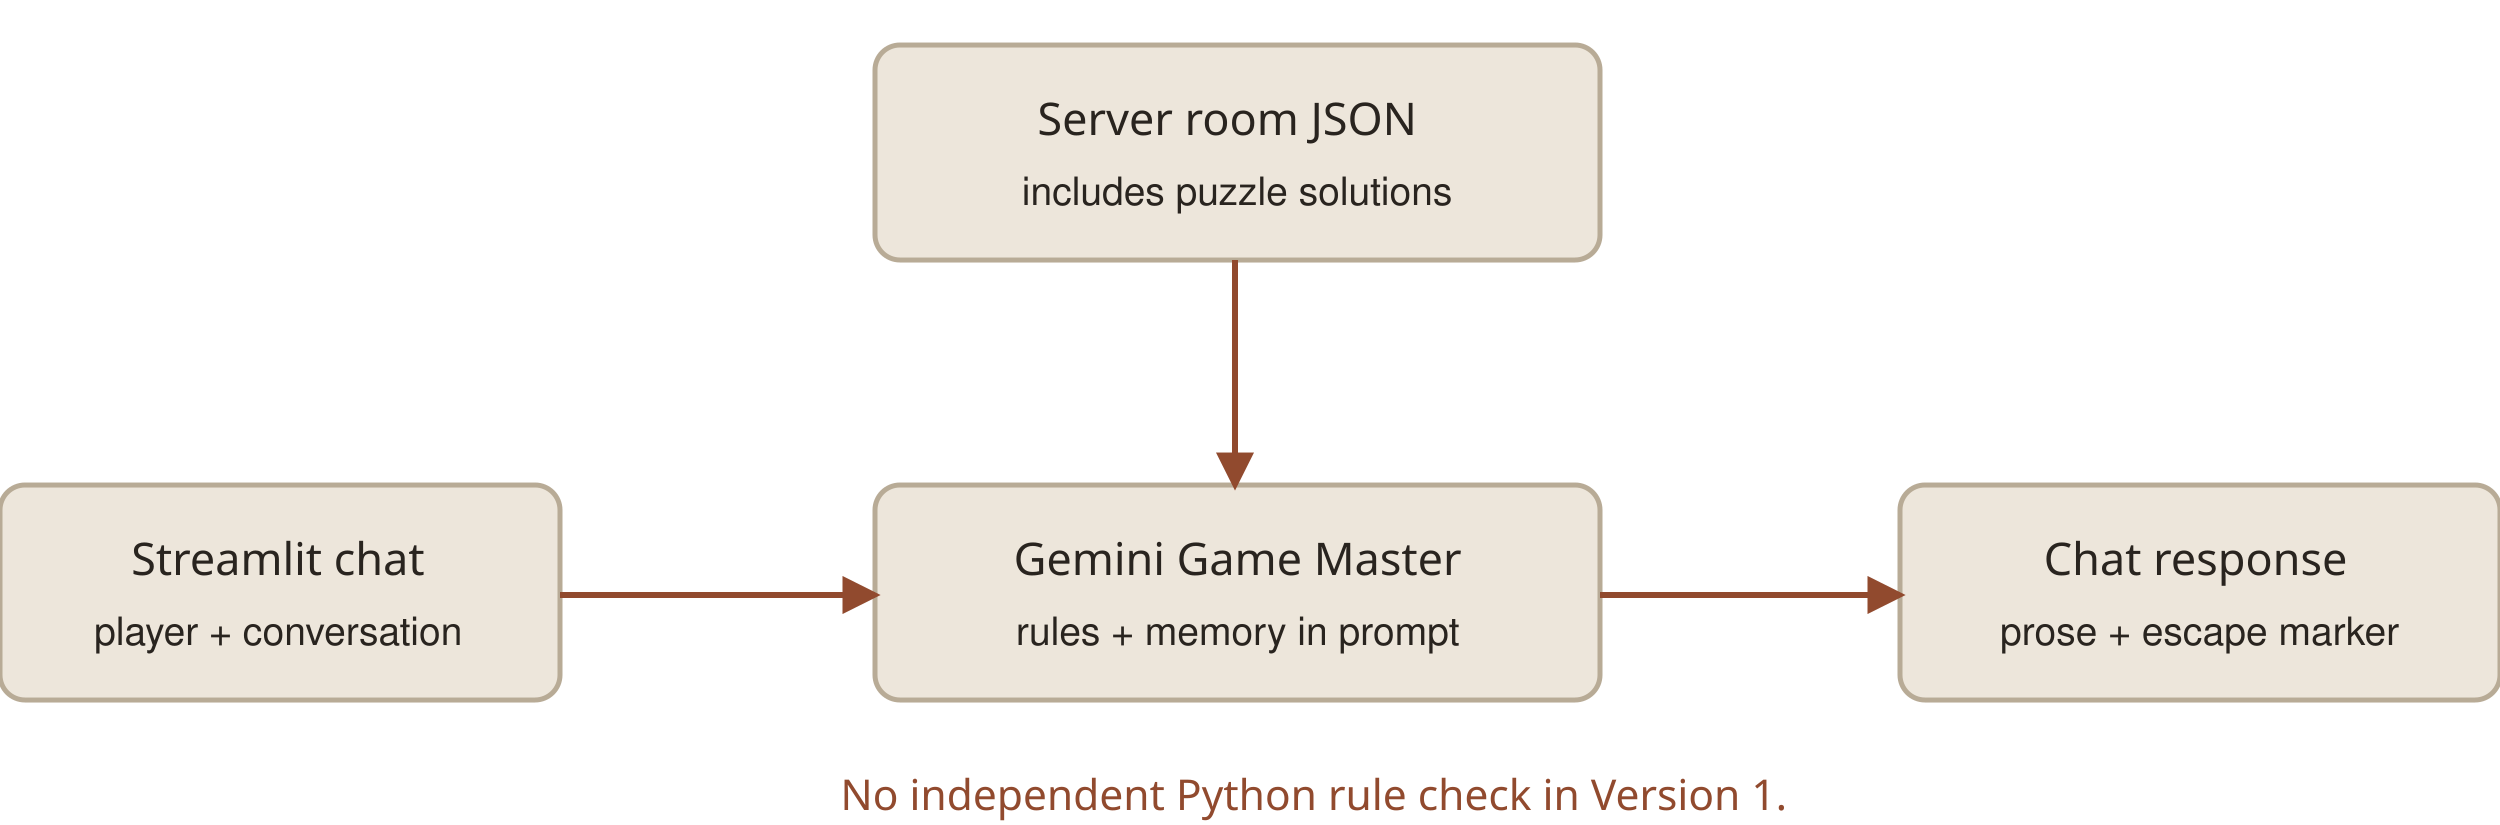
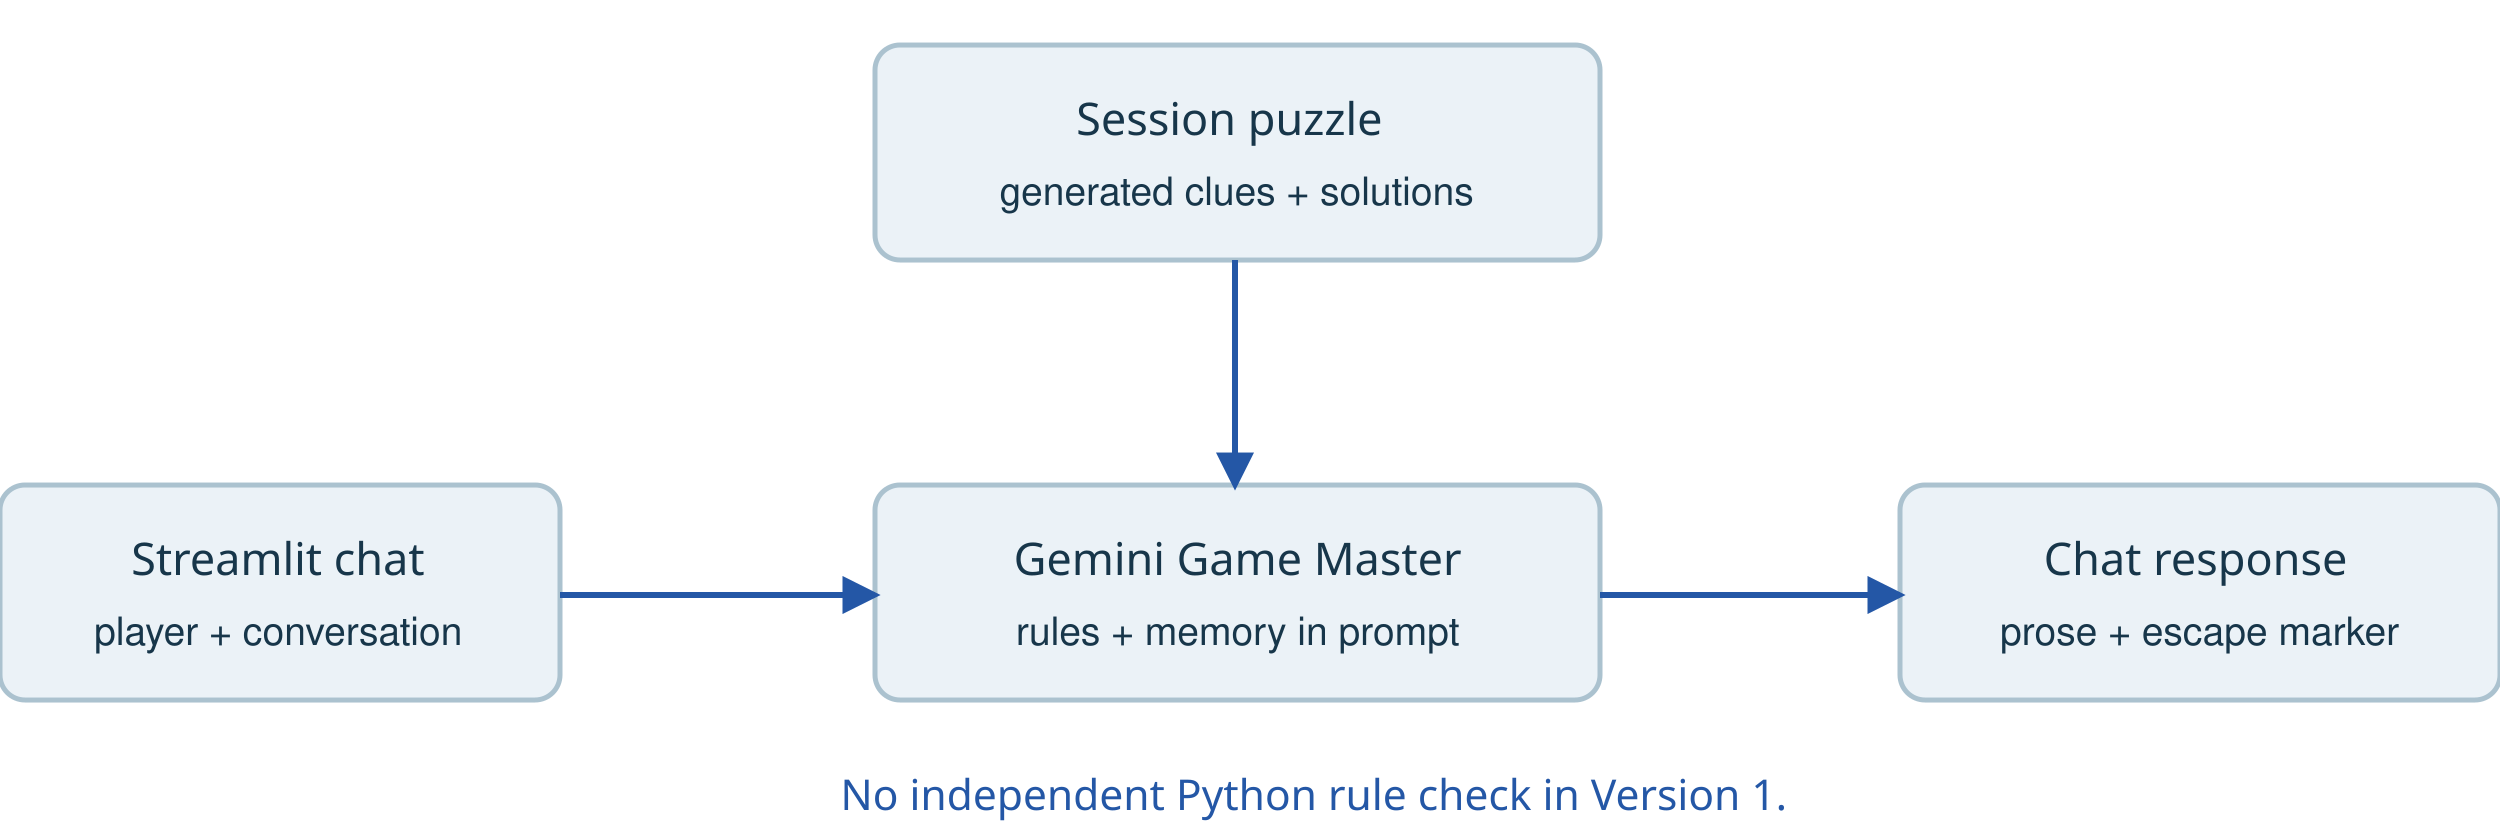
<svg xmlns="http://www.w3.org/2000/svg" width="500" height="165" preserveAspectRatio="xMinYMin meet" viewBox="0 0 500 165" version="1.0" fill-rule="evenodd">
  <clipPath id="clip">
    <rect x="0" y="0" width="500" height="165" />
  </clipPath>
  <g id="group" transform="scale(1,-1) translate(0,-165)" style="clip-path: url(#clip)">
    <g transform="">
-       <rect x="0" y="25" width="112" height="43" rx="5" ry="5" style="stroke: rgb(72%,67%,59%); stroke-linecap: butt; stroke-width: 1; fill: rgb(93%,90%,86%); fill-rule: evenodd;" />
-       <text x="26.241" y="50" style="font-family: Helvetica-Bold; font-size: 9px;fill: rgb(16%,14%,12%); stroke:none;" transform="translate(0,100) scale(1,-1)">Streamlit chat</text>
-       <text x="18.825" y="36" style="font-family: Helvetica; font-size: 7.8px;fill: rgb(16%,14%,12%); stroke:none;" transform="translate(0,72) scale(1,-1)">player + conversation</text>
-       <rect x="175" y="25" width="145" height="43" rx="5" ry="5" style="stroke: rgb(72%,67%,59%); stroke-linecap: butt; stroke-width: 1; fill: rgb(93%,90%,86%); fill-rule: evenodd;" />
-       <text x="202.734" y="50" style="font-family: Helvetica-Bold; font-size: 9px;fill: rgb(16%,14%,12%); stroke:none;" transform="translate(0,100) scale(1,-1)">Gemini Game Master</text>
-       <text x="203.18" y="36" style="font-family: Helvetica; font-size: 7.8px;fill: rgb(16%,14%,12%); stroke:none;" transform="translate(0,72) scale(1,-1)">rules + memory in prompt</text>
-       <rect x="380" y="25" width="120" height="43" rx="5" ry="5" style="stroke: rgb(72%,67%,59%); stroke-linecap: butt; stroke-width: 1; fill: rgb(93%,90%,86%); fill-rule: evenodd;" />
-       <text x="408.743" y="50" style="font-family: Helvetica-Bold; font-size: 9px;fill: rgb(16%,14%,12%); stroke:none;" transform="translate(0,100) scale(1,-1)">Chat response</text>
-       <text x="400.009" y="36" style="font-family: Helvetica; font-size: 7.8px;fill: rgb(16%,14%,12%); stroke:none;" transform="translate(0,72) scale(1,-1)">prose + escape marker</text>
-       <rect x="175" y="113" width="145" height="43" rx="5" ry="5" style="stroke: rgb(72%,67%,59%); stroke-linecap: butt; stroke-width: 1; fill: rgb(93%,90%,86%); fill-rule: evenodd;" />
-       <text x="207.486" y="138" style="font-family: Helvetica-Bold; font-size: 9px;fill: rgb(16%,14%,12%); stroke:none;" transform="translate(0,276) scale(1,-1)">Server room JSON</text>
-       <text x="204.366" y="124" style="font-family: Helvetica; font-size: 7.8px;fill: rgb(16%,14%,12%); stroke:none;" transform="translate(0,248) scale(1,-1)">includes puzzle solutions</text>
-       <path d="M 112,46 L 175,46 Z" style="stroke: rgb(57%,29%,18%); stroke-linecap: butt; stroke-width: 1.2;" />
-       <polygon points="175 46, 169 49, 169 43" style="stroke: rgb(57%,29%,18%); stroke-linecap: butt; stroke-width: 1; fill: rgb(57%,29%,18%); fill-rule: evenodd;" />
-       <path d="M 320,46 L 380,46 Z" style="stroke: rgb(57%,29%,18%); stroke-linecap: butt; stroke-width: 1.2;" />
-       <polygon points="380 46, 374 49, 374 43" style="stroke: rgb(57%,29%,18%); stroke-linecap: butt; stroke-width: 1; fill: rgb(57%,29%,18%); fill-rule: evenodd;" />
-       <path d="M 247,113 L 247,68 Z" style="stroke: rgb(57%,29%,18%); stroke-linecap: butt; stroke-width: 1.2;" />
-       <polygon points="247 68, 250 74, 244 74" style="stroke: rgb(57%,29%,18%); stroke-linecap: butt; stroke-width: 1; fill: rgb(57%,29%,18%); fill-rule: evenodd;" />
-       <text x="168.081" y="3" style="font-family: Times-Roman; font-size: 8.5px;fill: rgb(57%,29%,18%); stroke:none;" transform="translate(0,6) scale(1,-1)">No independent Python rule check in Version 1.</text>
+       <rect x="0" y="25" width="112" height="43" rx="5" ry="5" style="stroke: rgb(67%,76%,81%); stroke-linecap: butt; stroke-width: 1; fill: rgb(92%,95%,97%); fill-rule: evenodd;" />
+       <text x="26.241" y="50" style="font-family: Helvetica-Bold; font-size: 9px;fill: rgb(9%,21%,29%); stroke:none;" transform="translate(0,100) scale(1,-1)">Streamlit chat</text>
+       <text x="18.825" y="36" style="font-family: Helvetica; font-size: 7.8px;fill: rgb(9%,21%,29%); stroke:none;" transform="translate(0,72) scale(1,-1)">player + conversation</text>
+       <rect x="175" y="25" width="145" height="43" rx="5" ry="5" style="stroke: rgb(67%,76%,81%); stroke-linecap: butt; stroke-width: 1; fill: rgb(92%,95%,97%); fill-rule: evenodd;" />
+       <text x="202.734" y="50" style="font-family: Helvetica-Bold; font-size: 9px;fill: rgb(9%,21%,29%); stroke:none;" transform="translate(0,100) scale(1,-1)">Gemini Game Master</text>
+       <text x="203.18" y="36" style="font-family: Helvetica; font-size: 7.8px;fill: rgb(9%,21%,29%); stroke:none;" transform="translate(0,72) scale(1,-1)">rules + memory in prompt</text>
+       <rect x="380" y="25" width="120" height="43" rx="5" ry="5" style="stroke: rgb(67%,76%,81%); stroke-linecap: butt; stroke-width: 1; fill: rgb(92%,95%,97%); fill-rule: evenodd;" />
+       <text x="408.743" y="50" style="font-family: Helvetica-Bold; font-size: 9px;fill: rgb(9%,21%,29%); stroke:none;" transform="translate(0,100) scale(1,-1)">Chat response</text>
+       <text x="400.009" y="36" style="font-family: Helvetica; font-size: 7.8px;fill: rgb(9%,21%,29%); stroke:none;" transform="translate(0,72) scale(1,-1)">prose + escape marker</text>
+       <rect x="175" y="113" width="145" height="43" rx="5" ry="5" style="stroke: rgb(67%,76%,81%); stroke-linecap: butt; stroke-width: 1; fill: rgb(92%,95%,97%); fill-rule: evenodd;" />
+       <text x="215.239" y="138" style="font-family: Helvetica-Bold; font-size: 9px;fill: rgb(9%,21%,29%); stroke:none;" transform="translate(0,276) scale(1,-1)">Session puzzle</text>
+       <text x="199.916" y="124" style="font-family: Helvetica; font-size: 7.8px;fill: rgb(9%,21%,29%); stroke:none;" transform="translate(0,248) scale(1,-1)">generated clues + solutions</text>
+       <path d="M 112,46 L 175,46 Z" style="stroke: rgb(14%,34%,65%); stroke-linecap: butt; stroke-width: 1.2;" />
+       <polygon points="175 46, 169 49, 169 43" style="stroke: rgb(14%,34%,65%); stroke-linecap: butt; stroke-width: 1; fill: rgb(14%,34%,65%); fill-rule: evenodd;" />
+       <path d="M 320,46 L 380,46 Z" style="stroke: rgb(14%,34%,65%); stroke-linecap: butt; stroke-width: 1.2;" />
+       <polygon points="380 46, 374 49, 374 43" style="stroke: rgb(14%,34%,65%); stroke-linecap: butt; stroke-width: 1; fill: rgb(14%,34%,65%); fill-rule: evenodd;" />
+       <path d="M 247,113 L 247,68 Z" style="stroke: rgb(14%,34%,65%); stroke-linecap: butt; stroke-width: 1.2;" />
+       <polygon points="247 68, 250 74, 244 74" style="stroke: rgb(14%,34%,65%); stroke-linecap: butt; stroke-width: 1; fill: rgb(14%,34%,65%); fill-rule: evenodd;" />
+       <text x="168.081" y="3" style="font-family: Times-Roman; font-size: 8.5px;fill: rgb(14%,34%,65%); stroke:none;" transform="translate(0,6) scale(1,-1)">No independent Python rule check in Version 1.</text>
    </g>
  </g>
</svg>
